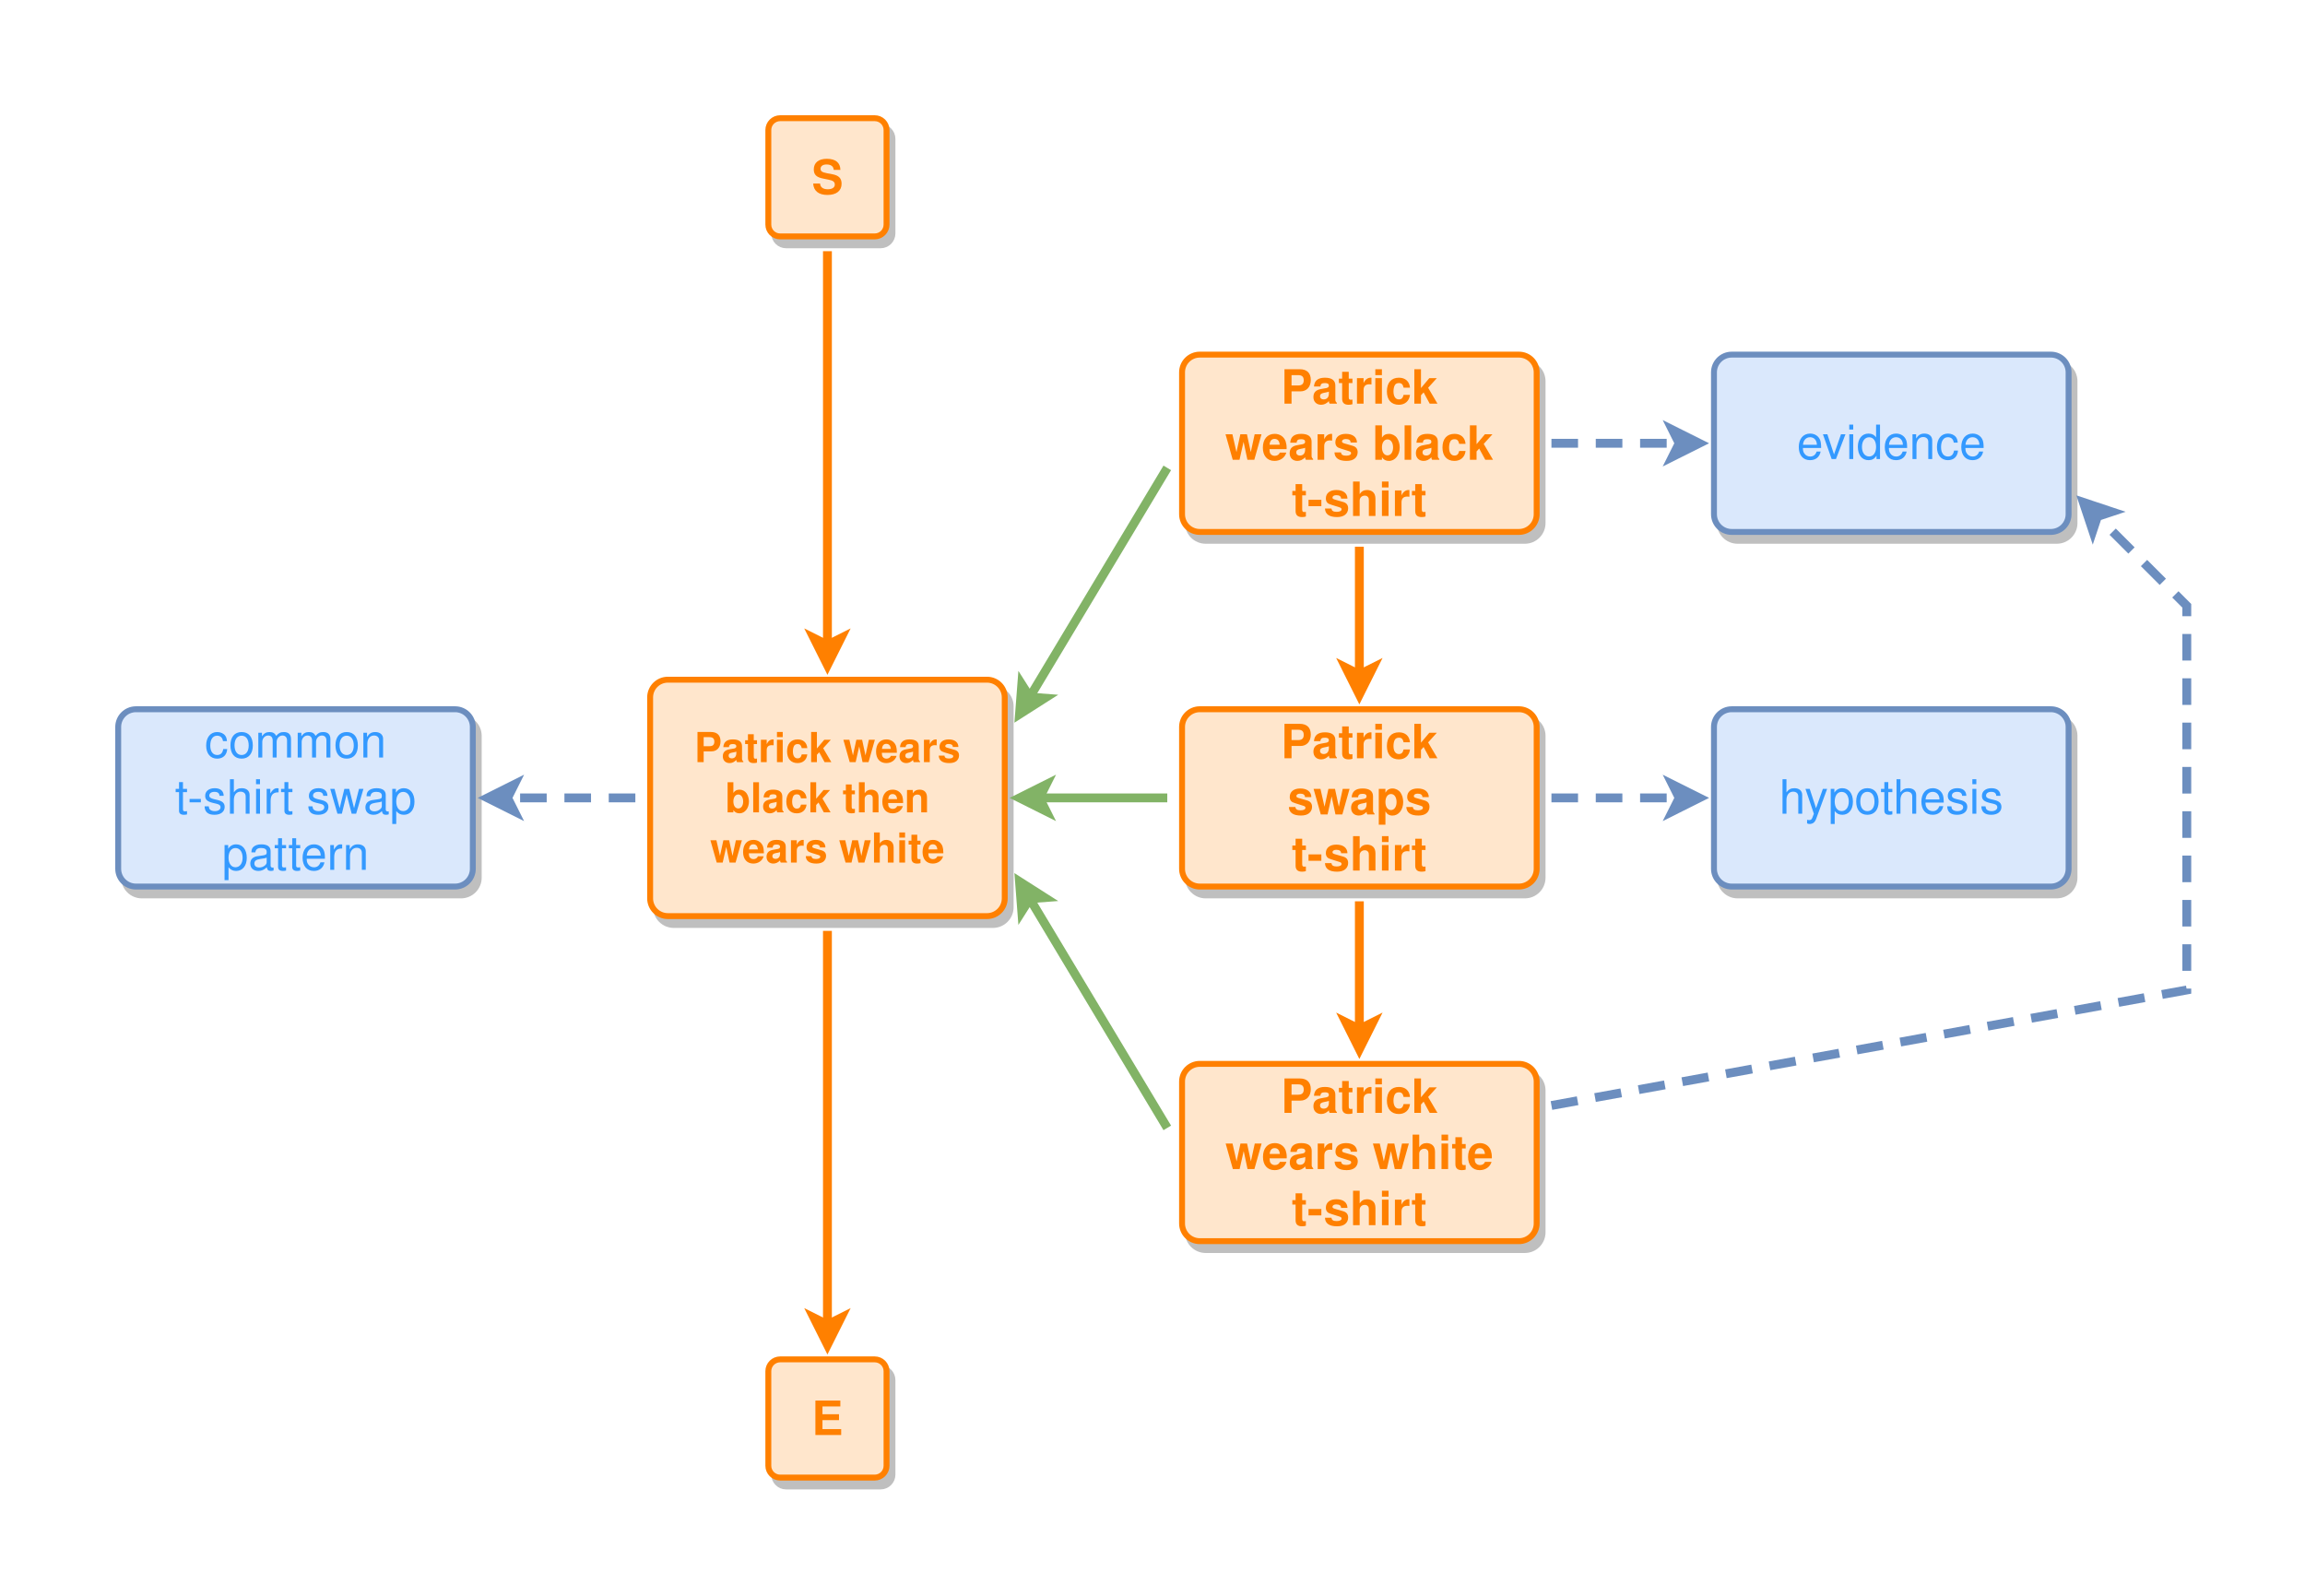
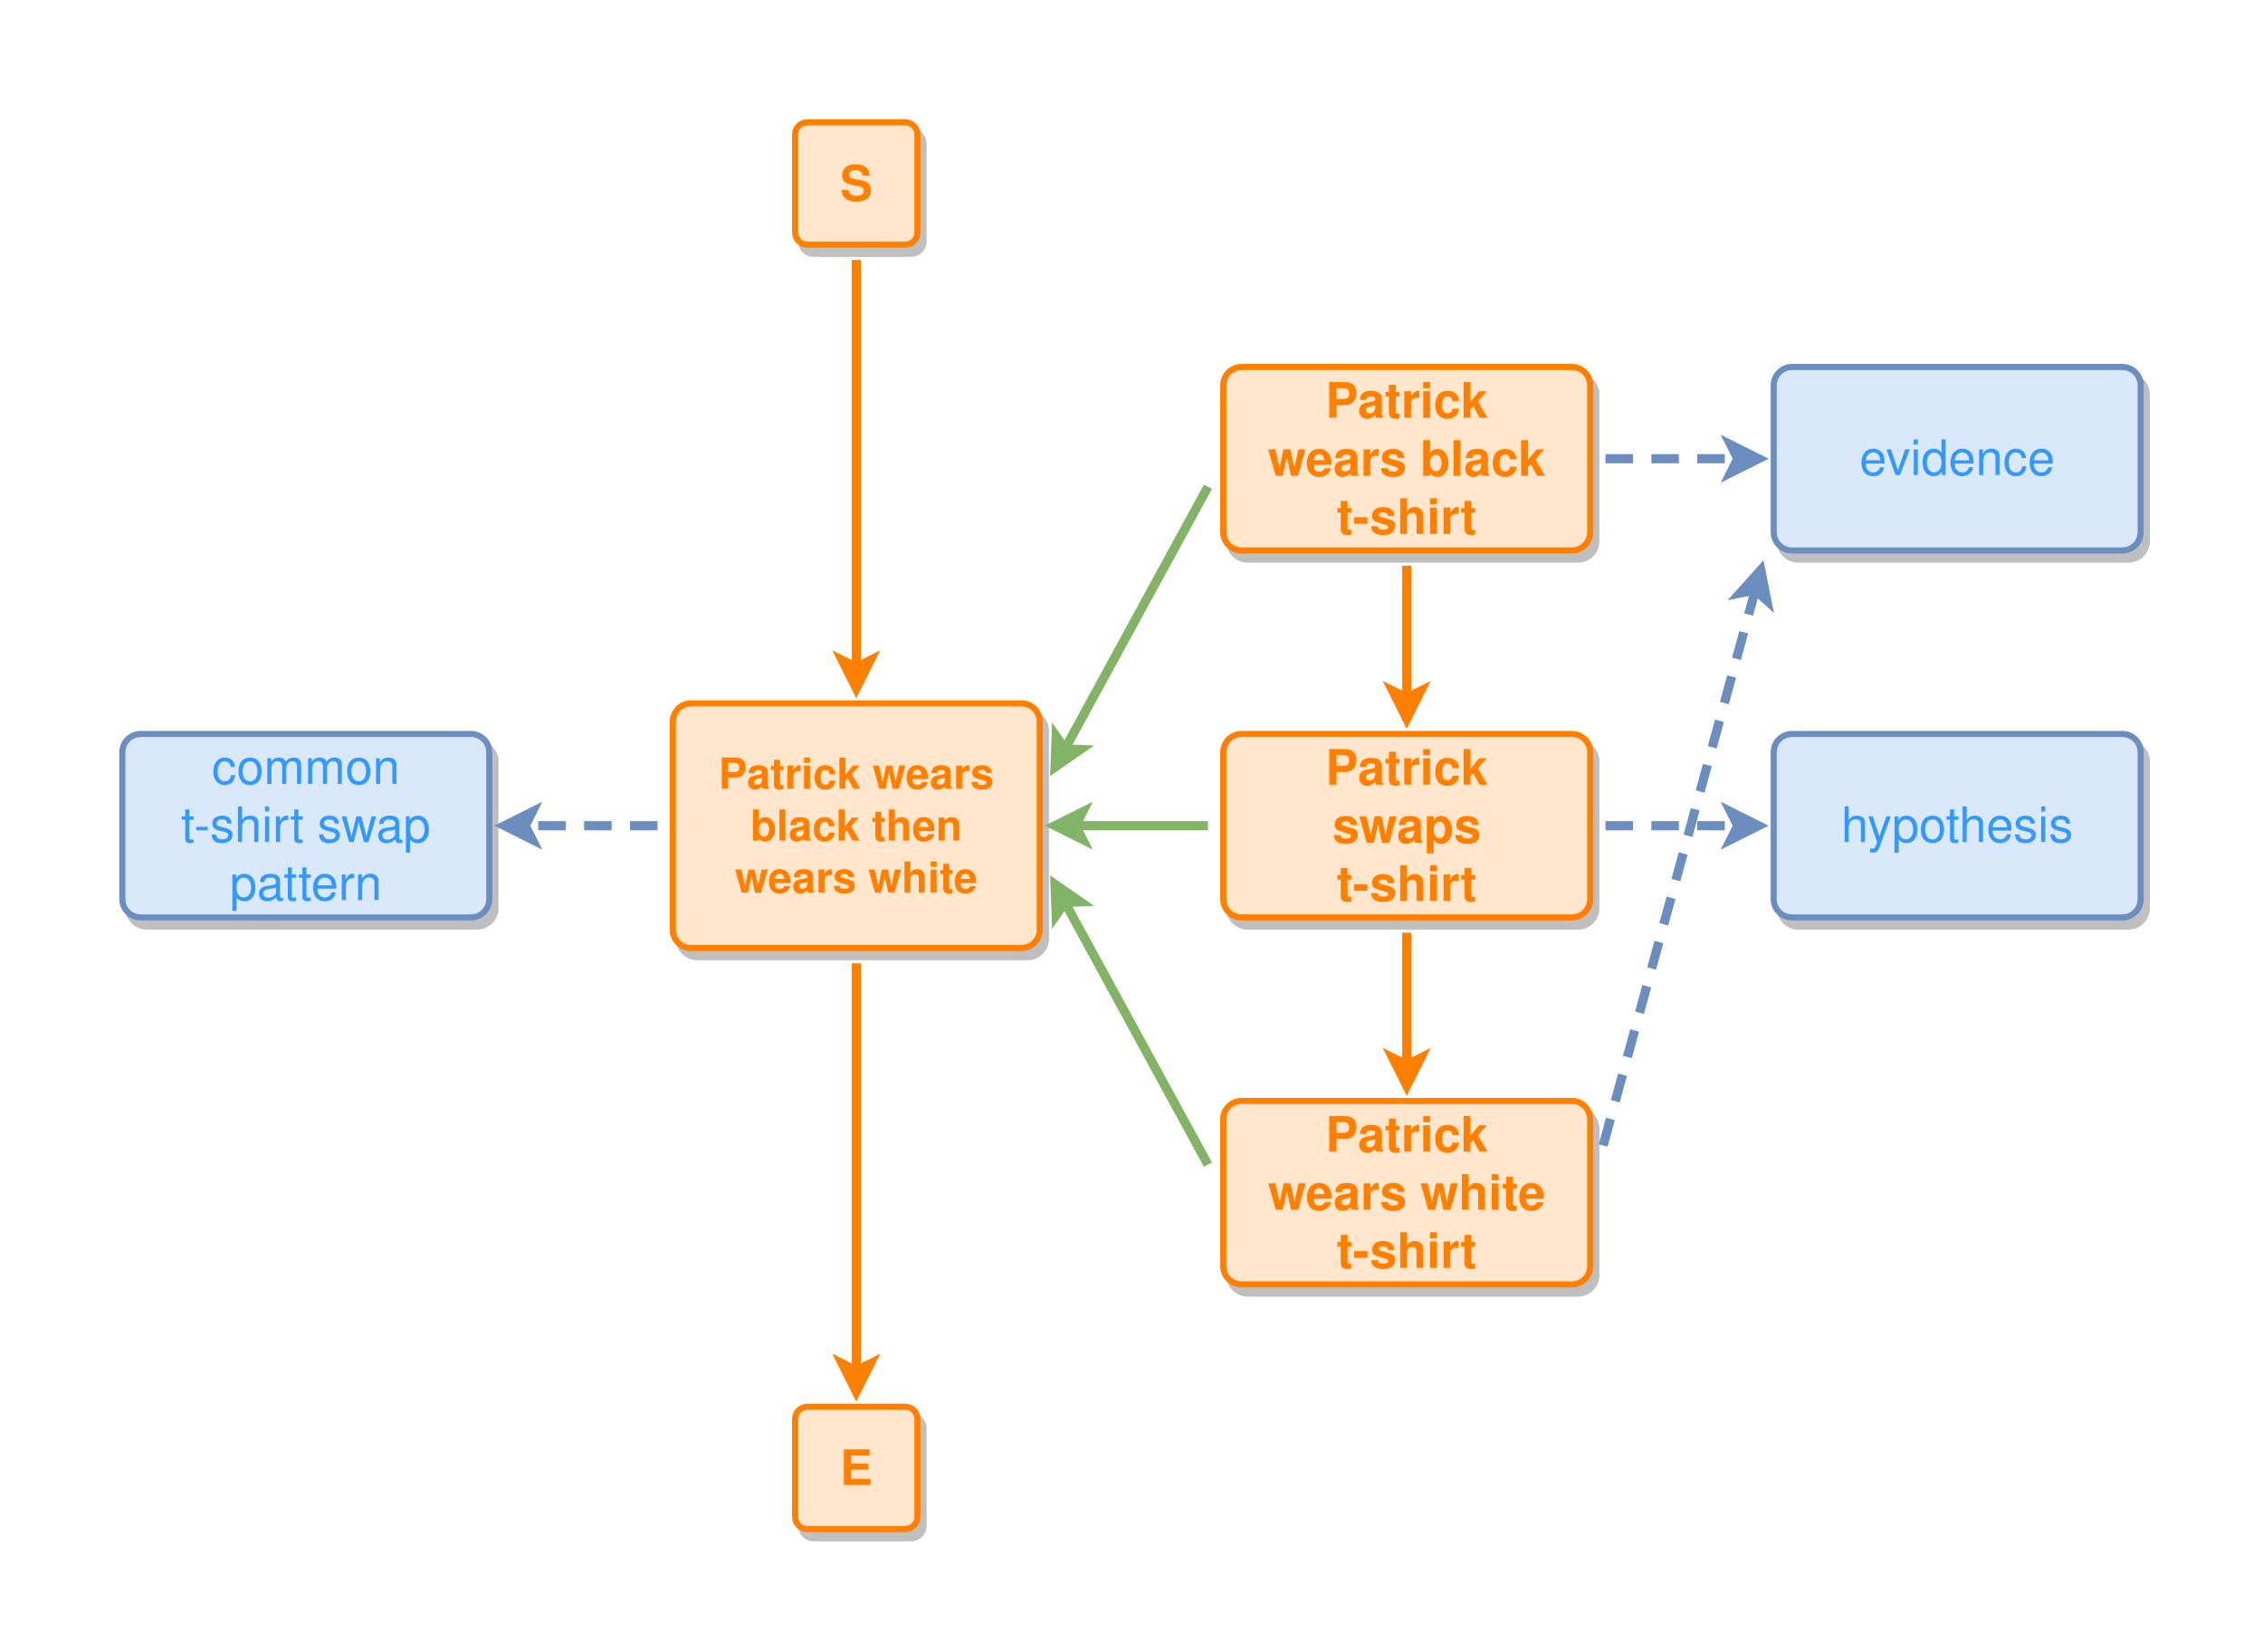
- <svg xmlns="http://www.w3.org/2000/svg" width="780" height="540" viewBox="0 0 780 540">
+ <svg xmlns="http://www.w3.org/2000/svg" width="740" height="540" viewBox="0 0 740 540">
  <defs>
  </defs>
  <g id="container-shells">
  </g>
  <g id="node-shadows">
    <rect x="220" y="230" width="120" height="80" rx="6" ry="6" fill="#000000" stroke="#000000" stroke-width="2" opacity="0.25" transform="translate(2,3)" />
    <rect x="40" y="240" width="120" height="60" rx="6" ry="6" fill="#000000" stroke="#000000" stroke-width="2" opacity="0.25" transform="translate(2,3)" />
    <rect x="400" y="120" width="120" height="60" rx="6" ry="6" fill="#000000" stroke="#000000" stroke-width="2" opacity="0.25" transform="translate(2,3)" />
    <rect x="400" y="240" width="120" height="60" rx="6" ry="6" fill="#000000" stroke="#000000" stroke-width="2" opacity="0.25" transform="translate(2,3)" />
    <rect x="400" y="360" width="120" height="60" rx="6" ry="6" fill="#000000" stroke="#000000" stroke-width="2" opacity="0.25" transform="translate(2,3)" />
    <rect x="580" y="120" width="120" height="60" rx="6" ry="6" fill="#000000" stroke="#000000" stroke-width="2" opacity="0.25" transform="translate(2,3)" />
    <rect x="580" y="240" width="120" height="60" rx="6" ry="6" fill="#000000" stroke="#000000" stroke-width="2" opacity="0.25" transform="translate(2,3)" />
    <rect x="260" y="40" width="40" height="40" rx="4" ry="4" fill="#000000" stroke="#000000" stroke-width="2" opacity="0.25" transform="translate(2,3)" />
    <rect x="260" y="460" width="40" height="40" rx="4" ry="4" fill="#000000" stroke="#000000" stroke-width="2" opacity="0.25" transform="translate(2,3)" />
  </g>
  <g id="edges">
    <g class="edge" data-edge-idx="0" data-edge-base="expresses" data-edge-from="1" data-edge-to="2">
      <line x1="215.00" y1="270.00" x2="171.75" y2="270.00" stroke="#6c8ebf" stroke-width="3" stroke-dasharray="9 6" />
      <path d="M 165.00 270.00 L 174.00 265.50 L 171.75 270.00 L 174.00 274.50 Z" fill="#6c8ebf" stroke="#6c8ebf" stroke-width="3" stroke-miterlimit="10" />
    </g>
    <g class="edge" data-edge-idx="1" data-edge-base="leadsto" data-edge-from="3" data-edge-to="4">
      <line x1="460.00" y1="185.00" x2="460.00" y2="228.25" stroke="#ff8000" stroke-width="3" />
      <path d="M 460.00 235.00 L 455.50 226.00 L 460.00 228.25 L 464.50 226.00 Z" fill="#ff8000" stroke="#ff8000" stroke-width="3" stroke-miterlimit="10" />
    </g>
    <g class="edge" data-edge-idx="2" data-edge-base="leadsto" data-edge-from="4" data-edge-to="5">
      <line x1="460.00" y1="305.00" x2="460.00" y2="348.25" stroke="#ff8000" stroke-width="3" />
      <path d="M 460.00 355.00 L 455.50 346.00 L 460.00 348.25 L 464.50 346.00 Z" fill="#ff8000" stroke="#ff8000" stroke-width="3" stroke-miterlimit="10" />
    </g>
    <g class="edge" data-edge-idx="3" data-edge-base="partof" data-edge-from="3" data-edge-to="1">
-       <line x1="395.00" y1="158.33" x2="348.47" y2="235.88" stroke="#82b366" stroke-width="3" />
-       <path d="M 345.00 241.67 L 345.77 231.63 L 348.47 235.88 L 353.49 236.26 Z" fill="#82b366" stroke="#82b366" stroke-width="3" stroke-miterlimit="10" />
+       <line x1="395.00" y1="159.17" x2="348.23" y2="244.91" stroke="#82b366" stroke-width="3" />
+       <path d="M 345.00 250.83 L 345.36 240.78 L 348.23 244.91 L 353.26 245.09 Z" fill="#82b366" stroke="#82b366" stroke-width="3" stroke-miterlimit="10" />
    </g>
    <g class="edge" data-edge-idx="4" data-edge-base="partof" data-edge-from="4" data-edge-to="1">
      <line x1="395.00" y1="270.00" x2="351.75" y2="270.00" stroke="#82b366" stroke-width="3" />
      <path d="M 345.00 270.00 L 354.00 265.50 L 351.75 270.00 L 354.00 274.50 Z" fill="#82b366" stroke="#82b366" stroke-width="3" stroke-miterlimit="10" />
    </g>
    <g class="edge" data-edge-idx="5" data-edge-base="partof" data-edge-from="5" data-edge-to="1">
-       <line x1="395.00" y1="381.67" x2="348.47" y2="304.12" stroke="#82b366" stroke-width="3" />
-       <path d="M 345.00 298.33 L 353.49 303.74 L 348.47 304.12 L 345.77 308.37 Z" fill="#82b366" stroke="#82b366" stroke-width="3" stroke-miterlimit="10" />
+       <line x1="395.00" y1="380.83" x2="348.23" y2="295.09" stroke="#82b366" stroke-width="3" />
+       <path d="M 345.00 289.17 L 353.26 294.91 L 348.23 295.09 L 345.36 299.22 Z" fill="#82b366" stroke="#82b366" stroke-width="3" stroke-miterlimit="10" />
    </g>
    <g class="edge" data-edge-idx="6" data-edge-base="expresses" data-edge-from="3" data-edge-to="6">
      <line x1="525.00" y1="150.00" x2="568.25" y2="150.00" stroke="#6c8ebf" stroke-width="3" stroke-dasharray="9 6" />
      <path d="M 575.00 150.00 L 566.00 154.50 L 568.25 150.00 L 566.00 145.50 Z" fill="#6c8ebf" stroke="#6c8ebf" stroke-width="3" stroke-miterlimit="10" />
    </g>
    <g class="edge" data-edge-idx="7" data-edge-base="expresses" data-edge-from="5" data-edge-to="6">
-       <polyline points="525.00,374.09 740,335 740,205 709.77,174.77" fill="none" stroke="#6c8ebf" stroke-width="3" stroke-dasharray="9 6" />
-       <path d="M 705.00 170.00 L 714.55 173.18 L 709.77 174.77 L 708.18 179.55 Z" fill="#6c8ebf" stroke="#6c8ebf" stroke-width="3" stroke-miterlimit="10" />
+       <line x1="524.23" y1="374.57" x2="573.99" y2="192.94" stroke="#6c8ebf" stroke-width="3" stroke-dasharray="9 6" />
+       <path d="M 575.77 186.43 L 577.73 196.30 L 573.99 192.94 L 569.05 193.92 Z" fill="#6c8ebf" stroke="#6c8ebf" stroke-width="3" stroke-miterlimit="10" />
    </g>
    <g class="edge" data-edge-idx="8" data-edge-base="expresses" data-edge-from="4" data-edge-to="7">
      <line x1="525.00" y1="270.00" x2="568.25" y2="270.00" stroke="#6c8ebf" stroke-width="3" stroke-dasharray="9 6" />
      <path d="M 575.00 270.00 L 566.00 274.50 L 568.25 270.00 L 566.00 265.50 Z" fill="#6c8ebf" stroke="#6c8ebf" stroke-width="3" stroke-miterlimit="10" />
    </g>
    <g class="edge" data-edge-idx="9" data-edge-base="leadsto" data-edge-from="8" data-edge-to="1">
      <line x1="280.00" y1="85.00" x2="280.00" y2="218.25" stroke="#ff8000" stroke-width="3" />
      <path d="M 280.00 225.00 L 275.50 216.00 L 280.00 218.25 L 284.50 216.00 Z" fill="#ff8000" stroke="#ff8000" stroke-width="3" stroke-miterlimit="10" />
    </g>
    <g class="edge" data-edge-idx="10" data-edge-base="leadsto" data-edge-from="1" data-edge-to="9">
      <line x1="280.00" y1="315.00" x2="280.00" y2="448.25" stroke="#ff8000" stroke-width="3" />
      <path d="M 280.00 455.00 L 275.50 446.00 L 280.00 448.25 L 284.50 446.00 Z" fill="#ff8000" stroke="#ff8000" stroke-width="3" stroke-miterlimit="10" />
    </g>
  </g>
  <g id="nodes">
    <rect x="220" y="230" width="120" height="80" rx="6" ry="6" fill="#ffe6cc" stroke="#ff8000" stroke-width="2" />
    <text x="280" y="253" text-anchor="middle" dominant-baseline="middle" font-family="Helvetica,Inter,Segoe UI,Arial" font-size="14" font-weight="bold" fill="#ff8000">Patrick wears</text>
    <text x="280" y="270" text-anchor="middle" dominant-baseline="middle" font-family="Helvetica,Inter,Segoe UI,Arial" font-size="14" font-weight="bold" fill="#ff8000">black then</text>
    <text x="280" y="287" text-anchor="middle" dominant-baseline="middle" font-family="Helvetica,Inter,Segoe UI,Arial" font-size="14" font-weight="bold" fill="#ff8000">wears white</text>
    <rect x="40" y="240" width="120" height="60" rx="6" ry="6" fill="#dae8fc" stroke="#6c8ebf" stroke-width="2" />
    <text x="100" y="251" text-anchor="middle" dominant-baseline="middle" font-family="Helvetica,Inter,Segoe UI,Arial" font-size="16" font-weight="normal" fill="#3399ff">common</text>
    <text x="100" y="270" text-anchor="middle" dominant-baseline="middle" font-family="Helvetica,Inter,Segoe UI,Arial" font-size="16" font-weight="normal" fill="#3399ff">t-shirt swap</text>
    <text x="100" y="289" text-anchor="middle" dominant-baseline="middle" font-family="Helvetica,Inter,Segoe UI,Arial" font-size="16" font-weight="normal" fill="#3399ff">pattern</text>
    <rect x="400" y="120" width="120" height="60" rx="6" ry="6" fill="#ffe6cc" stroke="#ff8000" stroke-width="2" />
    <text x="460" y="131" text-anchor="middle" dominant-baseline="middle" font-family="Helvetica,Inter,Segoe UI,Arial" font-size="16" font-weight="bold" fill="#ff8000">Patrick</text>
    <text x="460" y="150" text-anchor="middle" dominant-baseline="middle" font-family="Helvetica,Inter,Segoe UI,Arial" font-size="16" font-weight="bold" fill="#ff8000">wears black</text>
    <text x="460" y="169" text-anchor="middle" dominant-baseline="middle" font-family="Helvetica,Inter,Segoe UI,Arial" font-size="16" font-weight="bold" fill="#ff8000">t-shirt</text>
    <rect x="400" y="240" width="120" height="60" rx="6" ry="6" fill="#ffe6cc" stroke="#ff8000" stroke-width="2" />
    <text x="460" y="251" text-anchor="middle" dominant-baseline="middle" font-family="Helvetica,Inter,Segoe UI,Arial" font-size="16" font-weight="bold" fill="#ff8000">Patrick</text>
    <text x="460" y="270" text-anchor="middle" dominant-baseline="middle" font-family="Helvetica,Inter,Segoe UI,Arial" font-size="16" font-weight="bold" fill="#ff8000">swaps</text>
    <text x="460" y="289" text-anchor="middle" dominant-baseline="middle" font-family="Helvetica,Inter,Segoe UI,Arial" font-size="16" font-weight="bold" fill="#ff8000">t-shirt</text>
    <rect x="400" y="360" width="120" height="60" rx="6" ry="6" fill="#ffe6cc" stroke="#ff8000" stroke-width="2" />
    <text x="460" y="371" text-anchor="middle" dominant-baseline="middle" font-family="Helvetica,Inter,Segoe UI,Arial" font-size="16" font-weight="bold" fill="#ff8000">Patrick</text>
    <text x="460" y="390" text-anchor="middle" dominant-baseline="middle" font-family="Helvetica,Inter,Segoe UI,Arial" font-size="16" font-weight="bold" fill="#ff8000">wears white</text>
    <text x="460" y="409" text-anchor="middle" dominant-baseline="middle" font-family="Helvetica,Inter,Segoe UI,Arial" font-size="16" font-weight="bold" fill="#ff8000">t-shirt</text>
    <rect x="580" y="120" width="120" height="60" rx="6" ry="6" fill="#dae8fc" stroke="#6c8ebf" stroke-width="2" />
    <text x="640" y="150" text-anchor="middle" dominant-baseline="middle" font-family="Helvetica,Inter,Segoe UI,Arial" font-size="16" font-weight="normal" fill="#3399ff">evidence</text>
    <rect x="580" y="240" width="120" height="60" rx="6" ry="6" fill="#dae8fc" stroke="#6c8ebf" stroke-width="2" />
    <text x="640" y="270" text-anchor="middle" dominant-baseline="middle" font-family="Helvetica,Inter,Segoe UI,Arial" font-size="16" font-weight="normal" fill="#3399ff">hypothesis</text>
    <rect x="260" y="40" width="40" height="40" rx="4" ry="4" fill="#ffe6cc" stroke="#ff8000" stroke-width="2" />
    <text x="280" y="60" text-anchor="middle" dominant-baseline="middle" font-family="Helvetica,Inter,Segoe UI,Arial" font-size="16" font-weight="bold" fill="#ff8000">S</text>
    <rect x="260" y="460" width="40" height="40" rx="4" ry="4" fill="#ffe6cc" stroke="#ff8000" stroke-width="2" />
    <text x="280" y="480" text-anchor="middle" dominant-baseline="middle" font-family="Helvetica,Inter,Segoe UI,Arial" font-size="16" font-weight="bold" fill="#ff8000">E</text>
  </g>
</svg>
